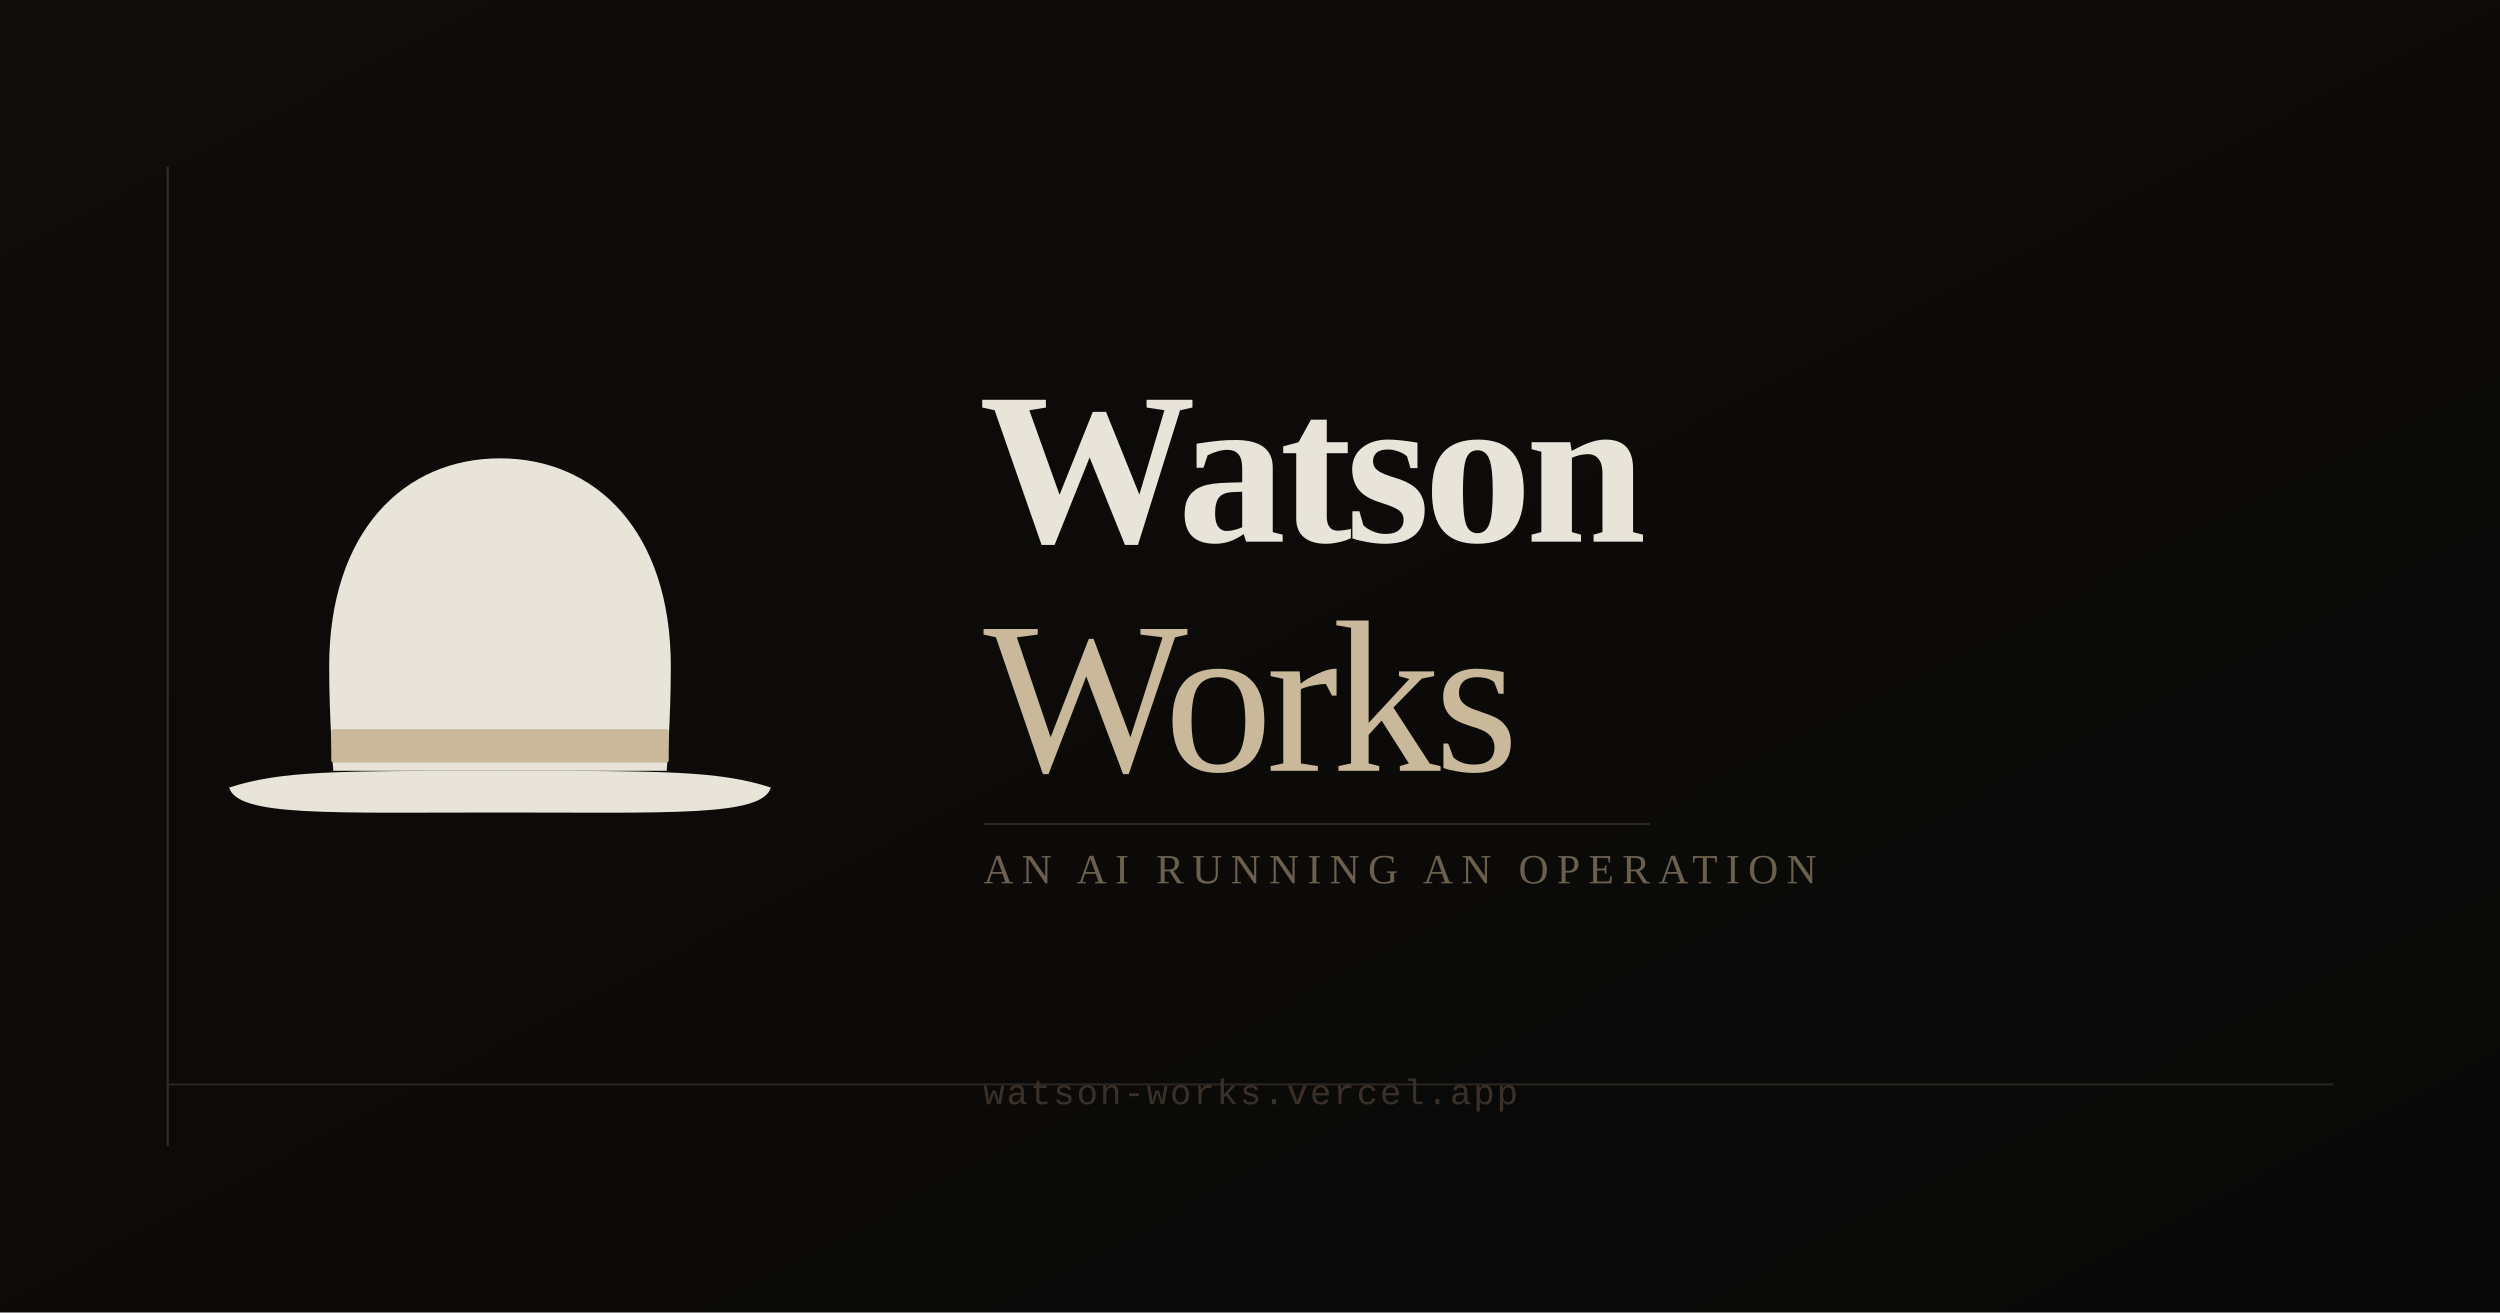
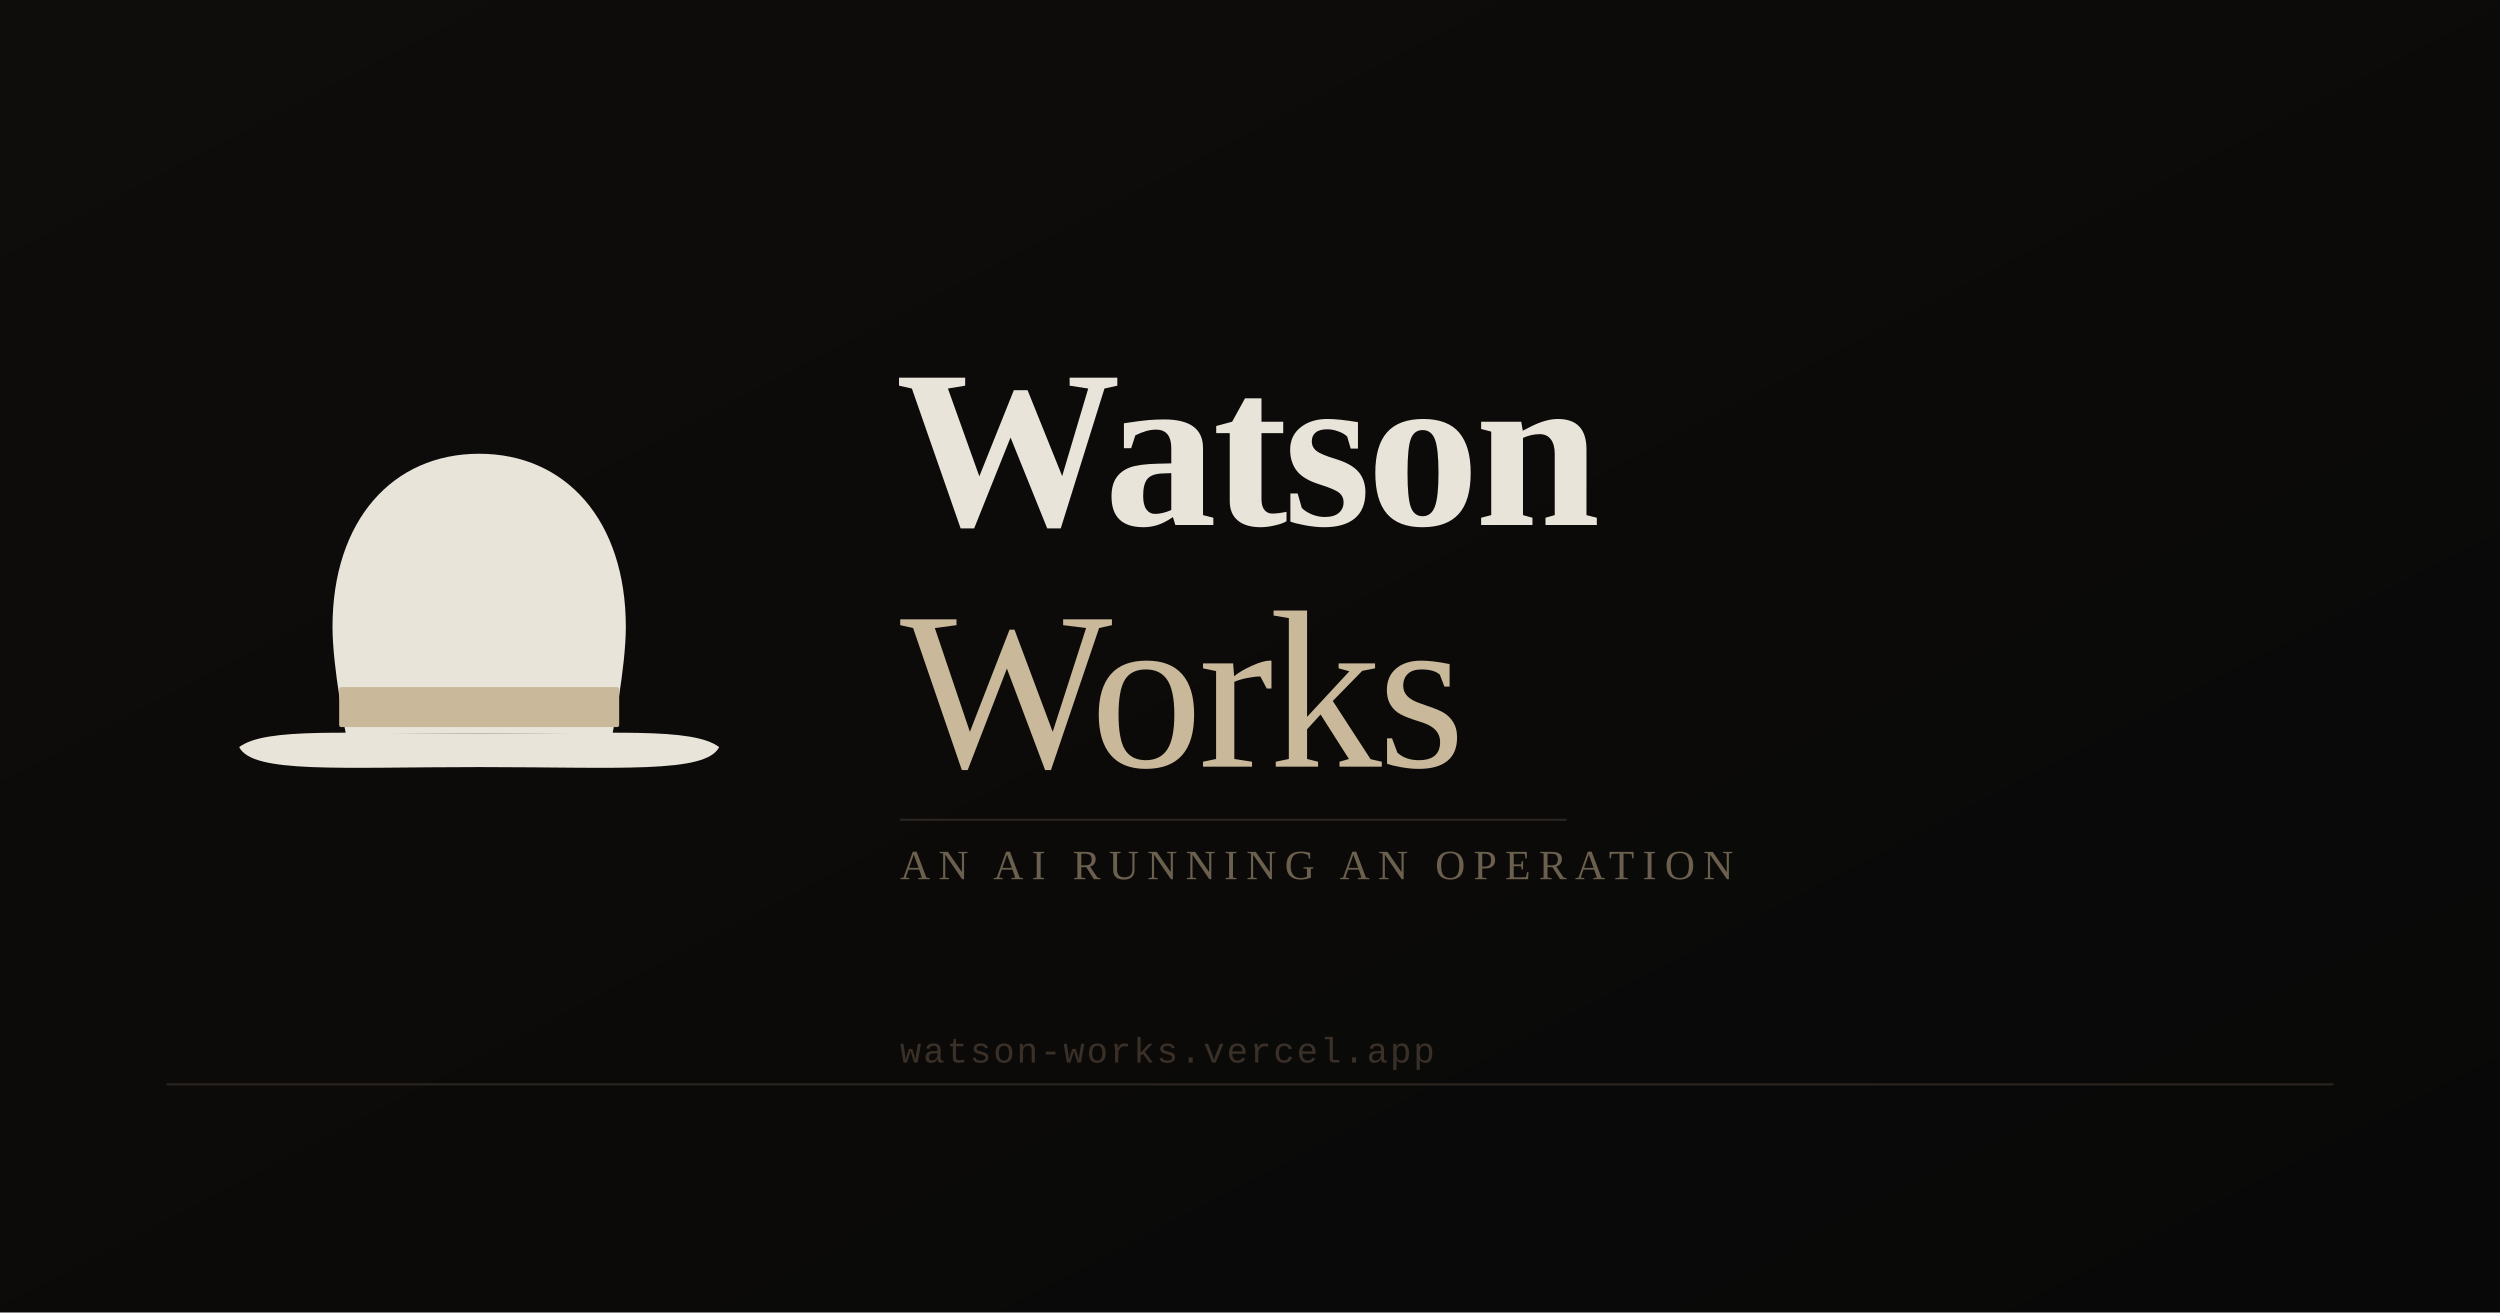
<svg xmlns="http://www.w3.org/2000/svg" viewBox="0 0 1200 630" width="1200" height="630">
  <defs>
    <linearGradient id="bg-grad" x1="0%" y1="0%" x2="100%" y2="100%">
      <stop offset="0%" style="stop-color:#0f0d0b" />
      <stop offset="100%" style="stop-color:#080808" />
    </linearGradient>
  </defs>
  <rect width="1200" height="630" fill="url(#bg-grad)" />
-   <rect x="80" y="80" width="1" height="470" fill="#c9b99a" opacity="0.2" />
  <rect x="80" y="520" width="1040" height="1" fill="#2a2520" />
-   <g transform="translate(240, 310)">
-     <path d="       M -80 60       C -80 60, -82 35, -82 10       C -82 -55, -46 -90, 0 -90       C 46 -90, 82 -55, 82 10       C 82 35, 80 60, 80 60       Z     " fill="#e8e4d9" />
-     <rect x="-81" y="40" width="162" height="16" fill="#c9b99a" rx="1" />
-     <path d="       M -130 68       C -105 60, -80 60, 0 60       C 80 60, 105 60, 130 68       C 126 82, 82 80, 0 80       C -82 80, -126 82, -130 68       Z     " fill="#e8e4d9" />
+   <g transform="translate(230, 285) scale(3.2)">
+     <path d="       M -20 21       C -20 21, -22 11, -22 5       C -22 -11, -13 -21, 0 -21       C 13 -21, 22 -11, 22 5       C 22 11, 20 21, 20 21       Z     " fill="#e8e4d9" />
+     <rect x="-21" y="14" width="42" height="6" fill="#c9b99a" rx="0.3" />
+     <path d="       M -36 23       C -32 20, -20 21, 0 21       C 20 21, 32 20, 36 23       C 34 27, 21 26, 0 26       C -21 26, -34 27, -36 23       Z     " fill="#e8e4d9" />
  </g>
-   <text x="470" y="260" font-family="Georgia, 'Times New Roman', serif" font-size="104" font-weight="700" fill="#e8e4d9" letter-spacing="-3">Watson</text>
-   <text x="472" y="370" font-family="Georgia, 'Times New Roman', serif" font-size="104" font-weight="400" fill="#c9b99a" letter-spacing="-3">Works</text>
-   <rect x="472" y="395" width="320" height="1" fill="#2a2520" />
-   <text x="472" y="424" font-family="Georgia, 'Times New Roman', serif" font-size="20" fill="#6b5f4e" letter-spacing="4">AN AI RUNNING AN OPERATION</text>
-   <text x="472" y="530" font-family="'Courier New', monospace" font-size="17" fill="#3a3028" letter-spacing="1">watson-works.vercel.app</text>
+   <text x="430" y="252" font-family="Georgia, 'Times New Roman', serif" font-size="108" font-weight="700" fill="#e8e4d9" letter-spacing="-2">Watson</text>
+   <text x="432" y="368" font-family="Georgia, 'Times New Roman', serif" font-size="108" font-weight="400" fill="#c9b99a" letter-spacing="-2">Works</text>
+   <rect x="432" y="393" width="320" height="1" fill="#2a2520" />
+   <text x="432" y="422" font-family="Georgia, 'Times New Roman', serif" font-size="20" fill="#6b5f4e" letter-spacing="4">AN AI RUNNING AN OPERATION</text>
+   <text x="432" y="510" font-family="'Courier New', monospace" font-size="17" fill="#3a3028" letter-spacing="1">watson-works.vercel.app</text>
</svg>
